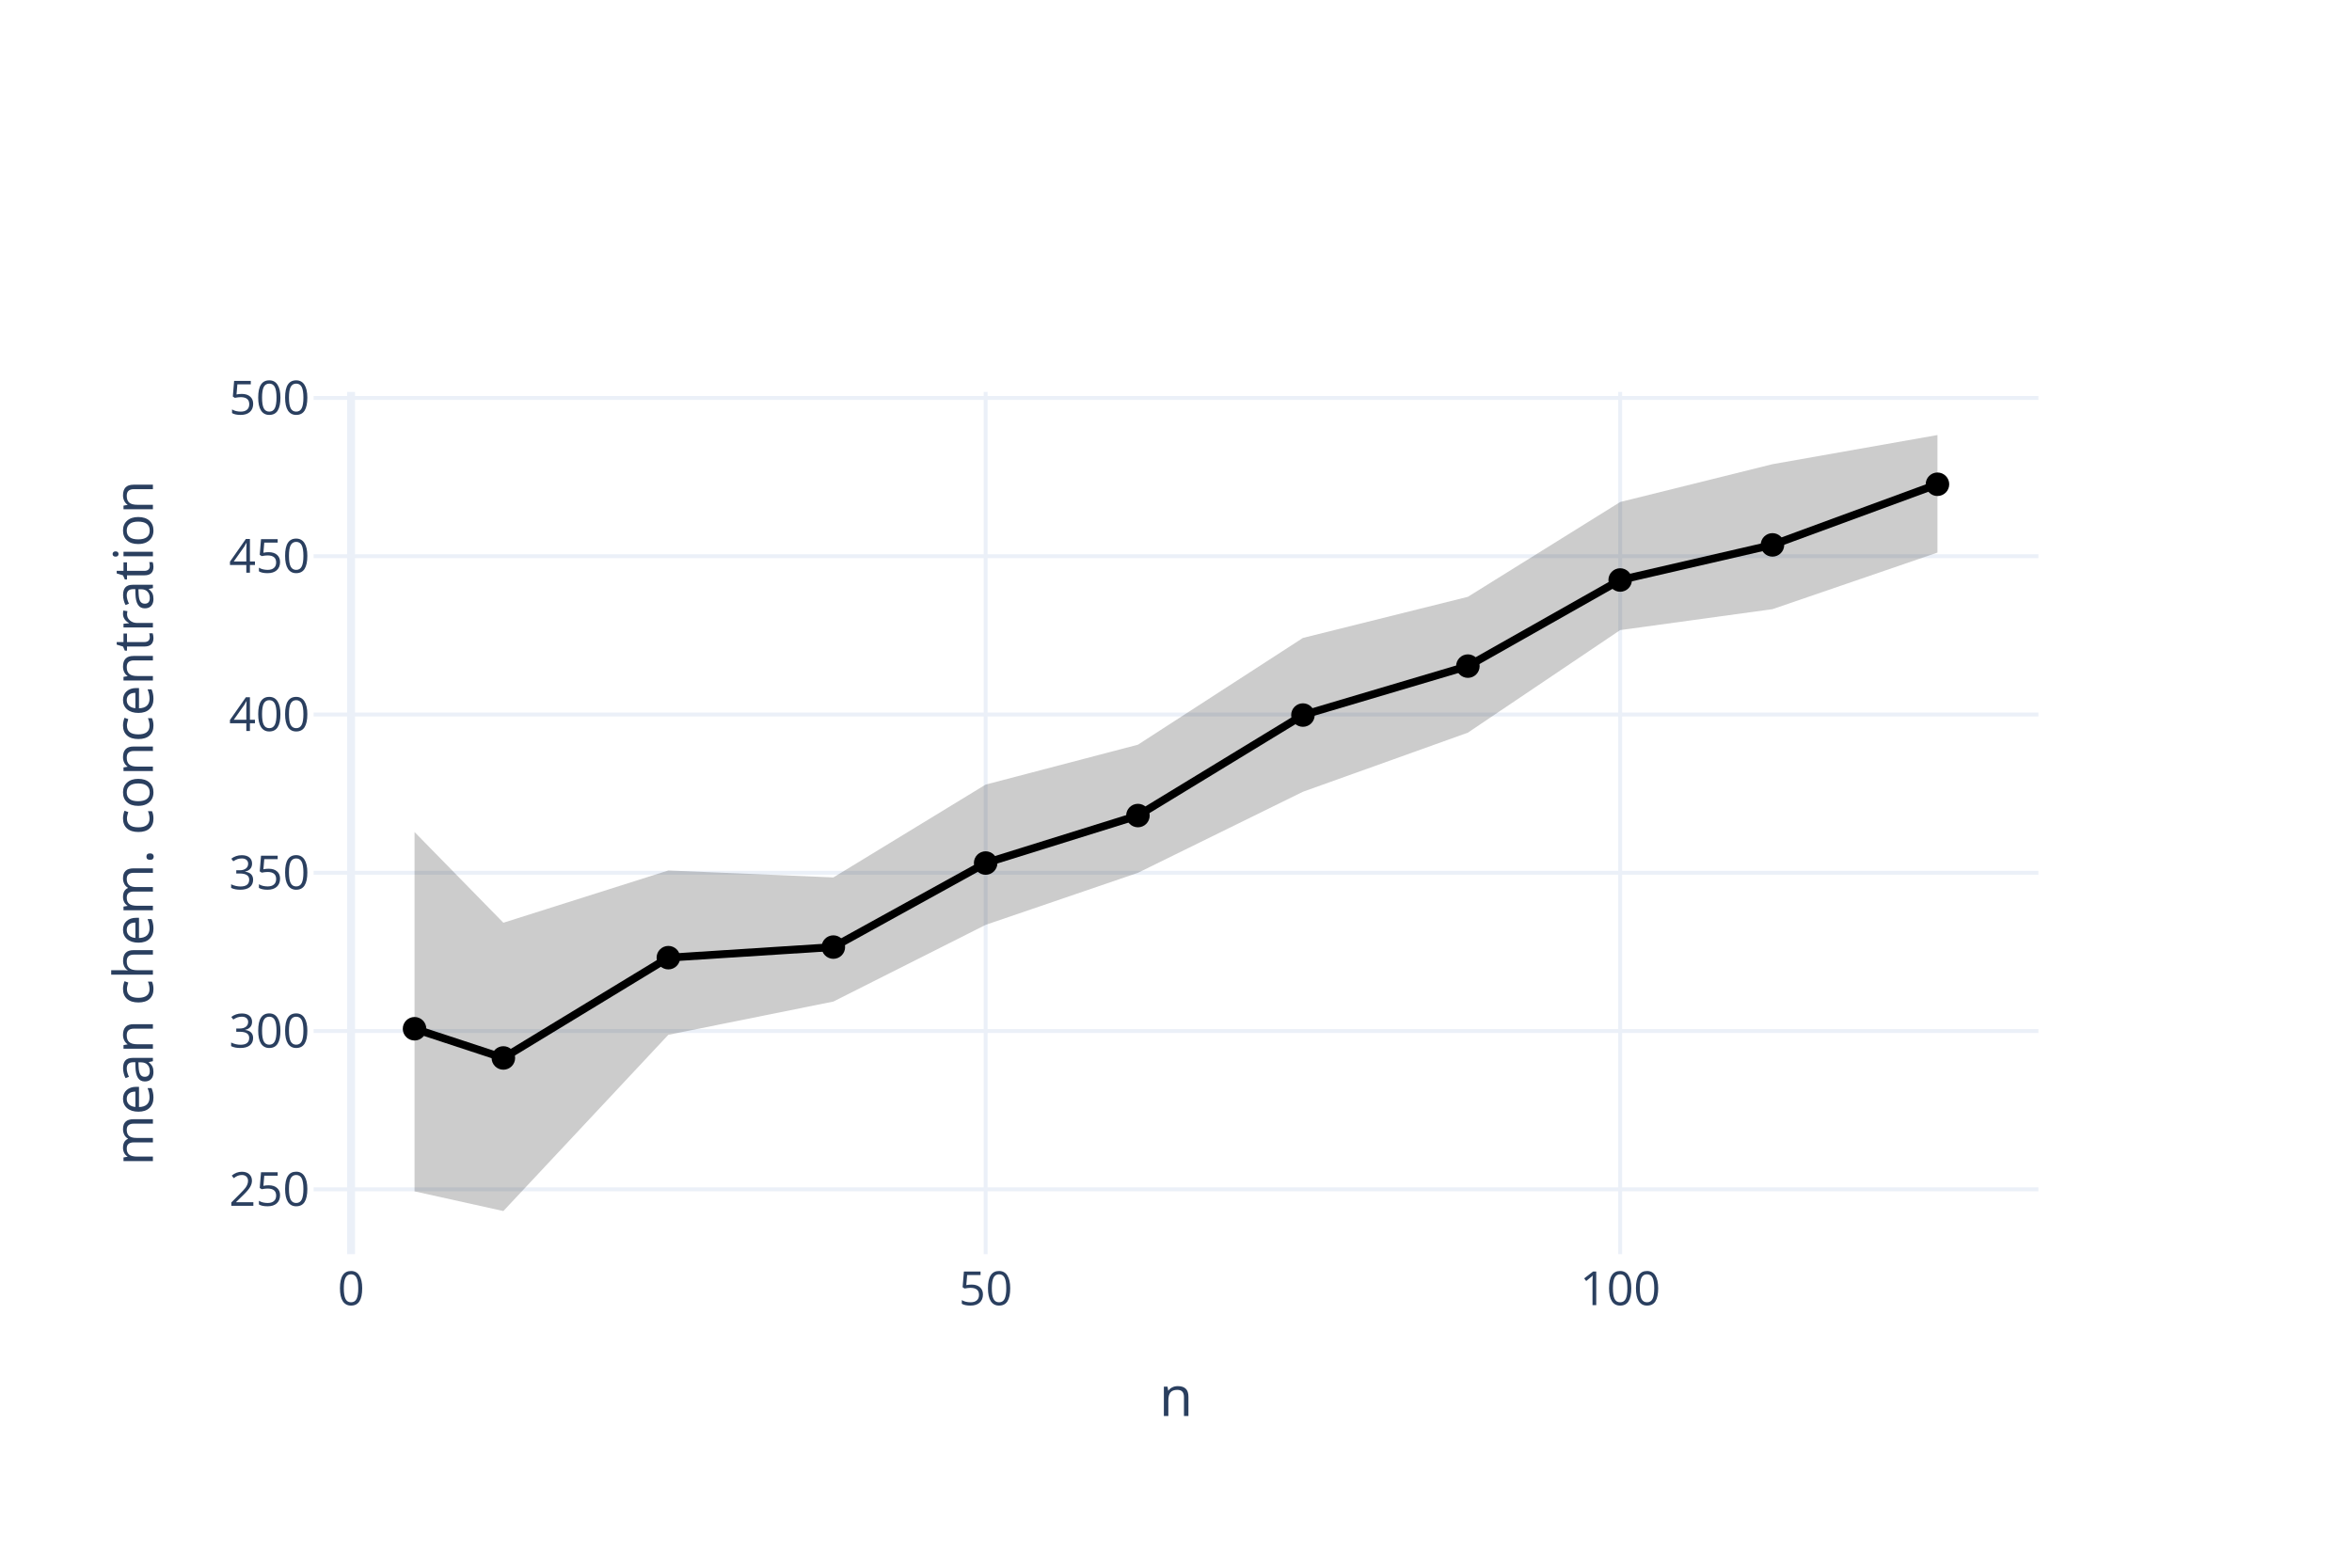
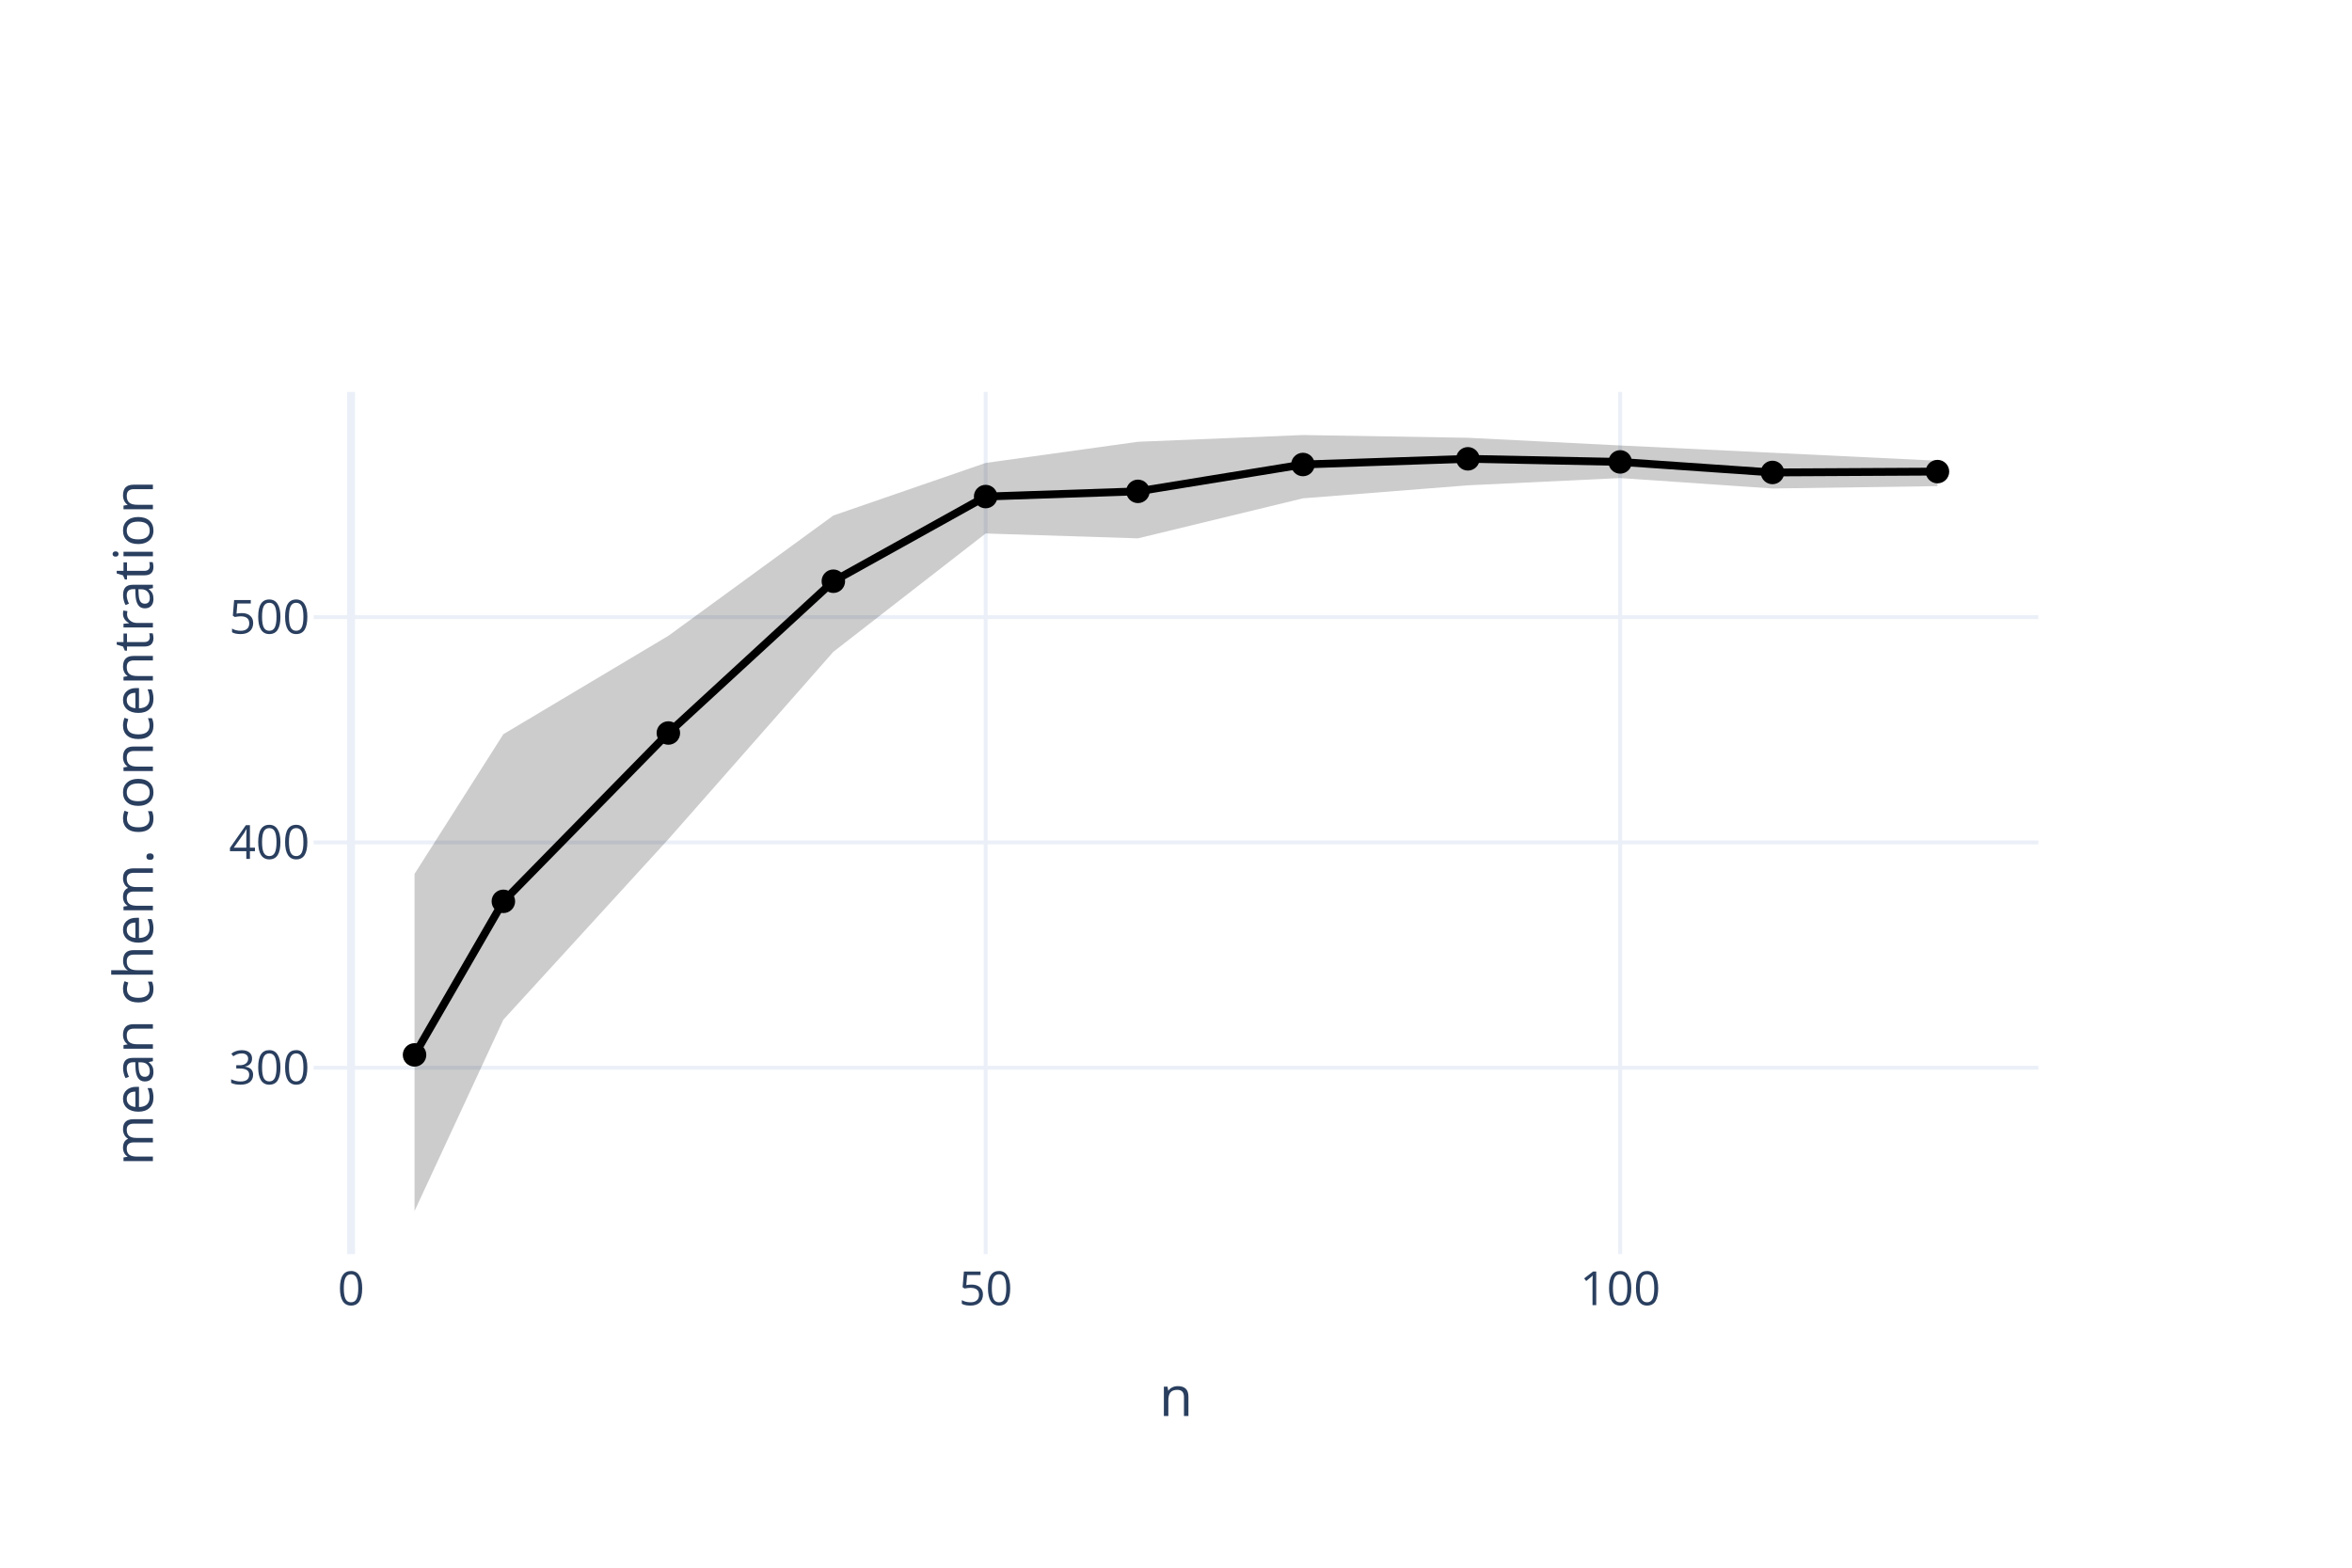
<svg xmlns="http://www.w3.org/2000/svg" class="main-svg" width="600" height="400" style="" viewBox="0 0 600 400">
  <rect x="0" y="0" width="600" height="400" style="fill: rgb(255, 255, 255); fill-opacity: 1;" />
-   <defs id="defs-176185">
+   <defs id="defs-cf4ed4">
    <g class="clips">
-       <clipPath id="clip176185xyplot" class="plotclip">
+       <clipPath id="clipcf4ed4xyplot" class="plotclip">
        <rect width="440" height="220" />
      </clipPath>
-       <clipPath class="axesclip" id="clip176185x">
+       <clipPath class="axesclip" id="clipcf4ed4x">
        <rect x="80" y="0" width="440" height="400" />
      </clipPath>
-       <clipPath class="axesclip" id="clip176185y">
+       <clipPath class="axesclip" id="clipcf4ed4y">
        <rect x="0" y="100" width="600" height="220" />
      </clipPath>
-       <clipPath class="axesclip" id="clip176185xy">
+       <clipPath class="axesclip" id="clipcf4ed4xy">
        <rect x="80" y="100" width="440" height="220" />
      </clipPath>
    </g>
    <g class="gradients" />
    <g class="patterns" />
  </defs>
  <g class="bglayer" />
  <g class="layer-below">
    <g class="imagelayer" />
    <g class="shapelayer" />
  </g>
  <g class="cartesianlayer">
    <g class="subplot xy">
      <g class="layer-subplot">
        <g class="shapelayer" />
        <g class="imagelayer" />
      </g>
      <g class="minor-gridlayer">
        <g class="x" />
        <g class="y" />
      </g>
      <g class="gridlayer">
        <g class="x">
          <path class="xgrid crisp" transform="translate(251.44,0)" d="M0,100v220" style="stroke: rgb(235, 240, 248); stroke-opacity: 1; stroke-width: 1px;" />
          <path class="xgrid crisp" transform="translate(413.31,0)" d="M0,100v220" style="stroke: rgb(235, 240, 248); stroke-opacity: 1; stroke-width: 1px;" />
        </g>
        <g class="y">
-           <path class="ygrid crisp" transform="translate(0,303.46)" d="M80,0h440" style="stroke: rgb(235, 240, 248); stroke-opacity: 1; stroke-width: 1px;" />
-           <path class="ygrid crisp" transform="translate(0,263.07)" d="M80,0h440" style="stroke: rgb(235, 240, 248); stroke-opacity: 1; stroke-width: 1px;" />
-           <path class="ygrid crisp" transform="translate(0,222.69)" d="M80,0h440" style="stroke: rgb(235, 240, 248); stroke-opacity: 1; stroke-width: 1px;" />
-           <path class="ygrid crisp" transform="translate(0,182.31)" d="M80,0h440" style="stroke: rgb(235, 240, 248); stroke-opacity: 1; stroke-width: 1px;" />
-           <path class="ygrid crisp" transform="translate(0,141.92)" d="M80,0h440" style="stroke: rgb(235, 240, 248); stroke-opacity: 1; stroke-width: 1px;" />
-           <path class="ygrid crisp" transform="translate(0,101.54)" d="M80,0h440" style="stroke: rgb(235, 240, 248); stroke-opacity: 1; stroke-width: 1px;" />
+           <path class="ygrid crisp" transform="translate(0,272.44)" d="M80,0h440" style="stroke: rgb(235, 240, 248); stroke-opacity: 1; stroke-width: 1px;" />
+           <path class="ygrid crisp" transform="translate(0,214.95)" d="M80,0h440" style="stroke: rgb(235, 240, 248); stroke-opacity: 1; stroke-width: 1px;" />
+           <path class="ygrid crisp" transform="translate(0,157.46)" d="M80,0h440" style="stroke: rgb(235, 240, 248); stroke-opacity: 1; stroke-width: 1px;" />
        </g>
      </g>
      <g class="zerolinelayer">
        <path class="xzl zl crisp" transform="translate(89.56,0)" d="M0,100v220" style="stroke: rgb(235, 240, 248); stroke-opacity: 1; stroke-width: 2px;" />
      </g>
      <g class="layer-between">
        <g class="shapelayer" />
        <g class="imagelayer" />
      </g>
      <path class="xlines-below" />
      <path class="ylines-below" />
      <g class="overlines-below" />
      <g class="xaxislayer-below" />
      <g class="yaxislayer-below" />
      <g class="overaxes-below" />
      <g class="overplot">
-         <g class="xy" transform="translate(80,100)" clip-path="url(#clip176185xyplot)">
+         <g class="xy" transform="translate(80,100)" clip-path="url(#clipcf4ed4xyplot)">
          <g class="scatterlayer mlayer">
-             <g class="trace scatter trace00c0fc" style="stroke-miterlimit: 2; opacity: 1;">
+             <g class="trace scatter tracefecc79" style="stroke-miterlimit: 2; opacity: 1;">
              <g class="fills" />
              <g class="errorbars" />
              <g class="lines">
-                 <path class="js-line" d="M25.75,162.49L48.41,169.94L90.5,144.35L132.59,141.65L171.44,120.21L210.29,108.09L252.38,82.45L294.46,69.96L333.31,47.99L372.16,39.03L414.25,23.56" style="vector-effect: none; fill: none; stroke: rgb(0, 0, 0); stroke-opacity: 1; stroke-width: 2px; opacity: 1;" />
+                 <path class="js-line" d="M25.75,169.16L48.41,129.98L90.5,87.03L132.59,48.3L171.44,26.7L210.29,25.37L252.38,18.52L294.46,17.07L333.31,17.86L372.16,20.55L414.25,20.33" style="vector-effect: none; fill: none; stroke: rgb(0, 0, 0); stroke-opacity: 1; stroke-width: 2px; opacity: 1;" />
              </g>
              <g class="points">
-                 <path class="point" transform="translate(25.75,162.49)" d="M3,0A3,3 0 1,1 0,-3A3,3 0 0,1 3,0Z" style="opacity: 1; stroke-width: 0px; fill: rgb(0, 0, 0); fill-opacity: 1;" />
-                 <path class="point" transform="translate(48.41,169.94)" d="M3,0A3,3 0 1,1 0,-3A3,3 0 0,1 3,0Z" style="opacity: 1; stroke-width: 0px; fill: rgb(0, 0, 0); fill-opacity: 1;" />
-                 <path class="point" transform="translate(90.5,144.35)" d="M3,0A3,3 0 1,1 0,-3A3,3 0 0,1 3,0Z" style="opacity: 1; stroke-width: 0px; fill: rgb(0, 0, 0); fill-opacity: 1;" />
-                 <path class="point" transform="translate(132.59,141.65)" d="M3,0A3,3 0 1,1 0,-3A3,3 0 0,1 3,0Z" style="opacity: 1; stroke-width: 0px; fill: rgb(0, 0, 0); fill-opacity: 1;" />
-                 <path class="point" transform="translate(171.44,120.21)" d="M3,0A3,3 0 1,1 0,-3A3,3 0 0,1 3,0Z" style="opacity: 1; stroke-width: 0px; fill: rgb(0, 0, 0); fill-opacity: 1;" />
-                 <path class="point" transform="translate(210.29,108.09)" d="M3,0A3,3 0 1,1 0,-3A3,3 0 0,1 3,0Z" style="opacity: 1; stroke-width: 0px; fill: rgb(0, 0, 0); fill-opacity: 1;" />
-                 <path class="point" transform="translate(252.38,82.45)" d="M3,0A3,3 0 1,1 0,-3A3,3 0 0,1 3,0Z" style="opacity: 1; stroke-width: 0px; fill: rgb(0, 0, 0); fill-opacity: 1;" />
-                 <path class="point" transform="translate(294.46,69.96)" d="M3,0A3,3 0 1,1 0,-3A3,3 0 0,1 3,0Z" style="opacity: 1; stroke-width: 0px; fill: rgb(0, 0, 0); fill-opacity: 1;" />
-                 <path class="point" transform="translate(333.31,47.99)" d="M3,0A3,3 0 1,1 0,-3A3,3 0 0,1 3,0Z" style="opacity: 1; stroke-width: 0px; fill: rgb(0, 0, 0); fill-opacity: 1;" />
-                 <path class="point" transform="translate(372.16,39.03)" d="M3,0A3,3 0 1,1 0,-3A3,3 0 0,1 3,0Z" style="opacity: 1; stroke-width: 0px; fill: rgb(0, 0, 0); fill-opacity: 1;" />
-                 <path class="point" transform="translate(414.25,23.56)" d="M3,0A3,3 0 1,1 0,-3A3,3 0 0,1 3,0Z" style="opacity: 1; stroke-width: 0px; fill: rgb(0, 0, 0); fill-opacity: 1;" />
+                 <path class="point" transform="translate(25.75,169.16)" d="M3,0A3,3 0 1,1 0,-3A3,3 0 0,1 3,0Z" style="opacity: 1; stroke-width: 0px; fill: rgb(0, 0, 0); fill-opacity: 1;" />
+                 <path class="point" transform="translate(48.41,129.98)" d="M3,0A3,3 0 1,1 0,-3A3,3 0 0,1 3,0Z" style="opacity: 1; stroke-width: 0px; fill: rgb(0, 0, 0); fill-opacity: 1;" />
+                 <path class="point" transform="translate(90.5,87.03)" d="M3,0A3,3 0 1,1 0,-3A3,3 0 0,1 3,0Z" style="opacity: 1; stroke-width: 0px; fill: rgb(0, 0, 0); fill-opacity: 1;" />
+                 <path class="point" transform="translate(132.59,48.3)" d="M3,0A3,3 0 1,1 0,-3A3,3 0 0,1 3,0Z" style="opacity: 1; stroke-width: 0px; fill: rgb(0, 0, 0); fill-opacity: 1;" />
+                 <path class="point" transform="translate(171.44,26.7)" d="M3,0A3,3 0 1,1 0,-3A3,3 0 0,1 3,0Z" style="opacity: 1; stroke-width: 0px; fill: rgb(0, 0, 0); fill-opacity: 1;" />
+                 <path class="point" transform="translate(210.29,25.37)" d="M3,0A3,3 0 1,1 0,-3A3,3 0 0,1 3,0Z" style="opacity: 1; stroke-width: 0px; fill: rgb(0, 0, 0); fill-opacity: 1;" />
+                 <path class="point" transform="translate(252.38,18.52)" d="M3,0A3,3 0 1,1 0,-3A3,3 0 0,1 3,0Z" style="opacity: 1; stroke-width: 0px; fill: rgb(0, 0, 0); fill-opacity: 1;" />
+                 <path class="point" transform="translate(294.46,17.07)" d="M3,0A3,3 0 1,1 0,-3A3,3 0 0,1 3,0Z" style="opacity: 1; stroke-width: 0px; fill: rgb(0, 0, 0); fill-opacity: 1;" />
+                 <path class="point" transform="translate(333.31,17.86)" d="M3,0A3,3 0 1,1 0,-3A3,3 0 0,1 3,0Z" style="opacity: 1; stroke-width: 0px; fill: rgb(0, 0, 0); fill-opacity: 1;" />
+                 <path class="point" transform="translate(372.16,20.55)" d="M3,0A3,3 0 1,1 0,-3A3,3 0 0,1 3,0Z" style="opacity: 1; stroke-width: 0px; fill: rgb(0, 0, 0); fill-opacity: 1;" />
+                 <path class="point" transform="translate(414.25,20.33)" d="M3,0A3,3 0 1,1 0,-3A3,3 0 0,1 3,0Z" style="opacity: 1; stroke-width: 0px; fill: rgb(0, 0, 0); fill-opacity: 1;" />
              </g>
              <g class="text" />
            </g>
-             <g class="trace scatter trace71f627" style="stroke-miterlimit: 2; opacity: 1;">
+             <g class="trace scatter trace0c0f6b" style="stroke-miterlimit: 2; opacity: 1;">
              <g class="fills">
                <g>
-                   <path class="js-fill" d="M25.75,112.29L48.41,135.44L90.5,122.1L132.59,123.88L171.44,100.19L210.29,90.01L252.38,62.77L294.46,52.28L333.31,28.09L372.16,18.44L414.25,11L414.25,40.99L372.16,55.43L333.31,60.77L294.46,86.94L252.38,102.02L210.29,122.7L171.44,135.98L132.59,155.55L90.5,164.03L48.41,209L25.75,203.98Z" style="fill: rgb(0, 0, 0); fill-opacity: 0.2; stroke-width: 0;" />
+                   <path class="js-fill" d="M25.75,122.98L48.41,87.33L90.5,62.23L132.59,31.53L171.44,18.12L210.29,12.72L252.38,11L294.46,11.7L333.31,13.66L414.25,17.55L414.25,24.04L372.16,24.64L333.31,21.98L294.46,23.83L252.38,27.15L210.29,37.36L171.44,36.12L132.59,66.31L90.5,114.13L48.41,160.18L25.75,209Z" style="fill: rgb(0, 0, 0); fill-opacity: 0.2; stroke-width: 0;" />
                </g>
              </g>
              <g class="errorbars" />
              <g class="lines">
-                 <path class="js-line" d="M25.75,112.29L48.41,135.44L90.5,122.1L132.59,123.88L171.44,100.19L210.29,90.01L252.38,62.77L294.46,52.28L333.31,28.09L372.16,18.44L414.25,11L414.25,40.99L372.16,55.43L333.31,60.77L294.46,86.94L252.38,102.02L210.29,122.7L171.44,135.98L132.59,155.55L90.5,164.03L48.41,209L25.75,203.98" style="vector-effect: none; fill: none; stroke: rgb(0, 0, 0); stroke-opacity: 0; stroke-width: 2px; opacity: 1;" />
+                 <path class="js-line" d="M25.75,122.98L48.41,87.33L90.5,62.23L132.59,31.53L171.44,18.12L210.29,12.72L252.38,11L294.46,11.7L333.31,13.66L414.25,17.55L414.25,24.04L372.16,24.64L333.31,21.98L294.46,23.83L252.38,27.15L210.29,37.36L171.44,36.12L132.59,66.31L90.5,114.13L48.41,160.18L25.75,209" style="vector-effect: none; fill: none; stroke: rgb(0, 0, 0); stroke-opacity: 0; stroke-width: 2px; opacity: 1;" />
              </g>
              <g class="points" />
              <g class="text" />
            </g>
          </g>
        </g>
      </g>
      <g class="zerolinelayer-above" />
      <path class="xlines-above crisp" d="M0,0" style="fill: none;" />
      <path class="ylines-above crisp" d="M0,0" style="fill: none;" />
      <g class="overlines-above" />
      <g class="xaxislayer-above">
        <g class="xtick">
          <text text-anchor="middle" x="0" y="333" transform="translate(89.56,0)" style="font-family: 'Open Sans', verdana, arial, sans-serif; font-size: 12px; fill: rgb(42, 63, 95); fill-opacity: 1; white-space: pre;">0</text>
        </g>
        <g class="xtick">
          <text text-anchor="middle" x="0" y="333" style="font-family: 'Open Sans', verdana, arial, sans-serif; font-size: 12px; fill: rgb(42, 63, 95); fill-opacity: 1; white-space: pre;" transform="translate(251.44,0)">50</text>
        </g>
        <g class="xtick">
          <text text-anchor="middle" x="0" y="333" style="font-family: 'Open Sans', verdana, arial, sans-serif; font-size: 12px; fill: rgb(42, 63, 95); fill-opacity: 1; white-space: pre;" transform="translate(413.31,0)">100</text>
        </g>
      </g>
      <g class="yaxislayer-above">
        <g class="ytick">
-           <text text-anchor="end" x="79" y="4.2" transform="translate(0,303.46)" style="font-family: 'Open Sans', verdana, arial, sans-serif; font-size: 12px; fill: rgb(42, 63, 95); fill-opacity: 1; white-space: pre;">250</text>
+           <text text-anchor="end" x="79" y="4.2" transform="translate(0,272.44)" style="font-family: 'Open Sans', verdana, arial, sans-serif; font-size: 12px; fill: rgb(42, 63, 95); fill-opacity: 1; white-space: pre;">300</text>
        </g>
        <g class="ytick">
-           <text text-anchor="end" x="79" y="4.2" style="font-family: 'Open Sans', verdana, arial, sans-serif; font-size: 12px; fill: rgb(42, 63, 95); fill-opacity: 1; white-space: pre;" transform="translate(0,263.07)">300</text>
+           <text text-anchor="end" x="79" y="4.2" style="font-family: 'Open Sans', verdana, arial, sans-serif; font-size: 12px; fill: rgb(42, 63, 95); fill-opacity: 1; white-space: pre;" transform="translate(0,214.95)">400</text>
        </g>
        <g class="ytick">
-           <text text-anchor="end" x="79" y="4.2" style="font-family: 'Open Sans', verdana, arial, sans-serif; font-size: 12px; fill: rgb(42, 63, 95); fill-opacity: 1; white-space: pre;" transform="translate(0,222.69)">350</text>
-         </g>
-         <g class="ytick">
-           <text text-anchor="end" x="79" y="4.2" style="font-family: 'Open Sans', verdana, arial, sans-serif; font-size: 12px; fill: rgb(42, 63, 95); fill-opacity: 1; white-space: pre;" transform="translate(0,182.31)">400</text>
-         </g>
-         <g class="ytick">
-           <text text-anchor="end" x="79" y="4.2" style="font-family: 'Open Sans', verdana, arial, sans-serif; font-size: 12px; fill: rgb(42, 63, 95); fill-opacity: 1; white-space: pre;" transform="translate(0,141.92)">450</text>
-         </g>
-         <g class="ytick">
-           <text text-anchor="end" x="79" y="4.2" style="font-family: 'Open Sans', verdana, arial, sans-serif; font-size: 12px; fill: rgb(42, 63, 95); fill-opacity: 1; white-space: pre;" transform="translate(0,101.54)">500</text>
+           <text text-anchor="end" x="79" y="4.2" style="font-family: 'Open Sans', verdana, arial, sans-serif; font-size: 12px; fill: rgb(42, 63, 95); fill-opacity: 1; white-space: pre;" transform="translate(0,157.46)">500</text>
        </g>
      </g>
      <g class="overaxes-above" />
    </g>
  </g>
  <g class="polarlayer" />
  <g class="smithlayer" />
  <g class="ternarylayer" />
  <g class="geolayer" />
  <g class="funnelarealayer" />
  <g class="pielayer" />
  <g class="iciclelayer" />
  <g class="treemaplayer" />
  <g class="sunburstlayer" />
  <g class="glimages" />
-   <defs id="topdefs-176185">
+   <defs id="topdefs-cf4ed4">
    <g class="clips" />
  </defs>
  <g class="layer-above">
    <g class="imagelayer" />
    <g class="shapelayer" />
  </g>
  <g class="infolayer">
    <g class="g-gtitle" />
    <g class="g-xtitle">
      <text class="xtitle" x="300" y="361.3" text-anchor="middle" style="opacity: 1; font-family: 'Open Sans', verdana, arial, sans-serif; font-size: 14px; fill: rgb(42, 63, 95); fill-opacity: 1; white-space: pre;">n</text>
    </g>
    <g class="g-ytitle">
      <text class="ytitle" transform="rotate(-90,39.00625,210)" x="39.006" y="210" text-anchor="middle" style="opacity: 1; font-family: 'Open Sans', verdana, arial, sans-serif; font-size: 14px; fill: rgb(42, 63, 95); fill-opacity: 1; white-space: pre;">mean chem. concentration</text>
    </g>
  </g>
</svg>
